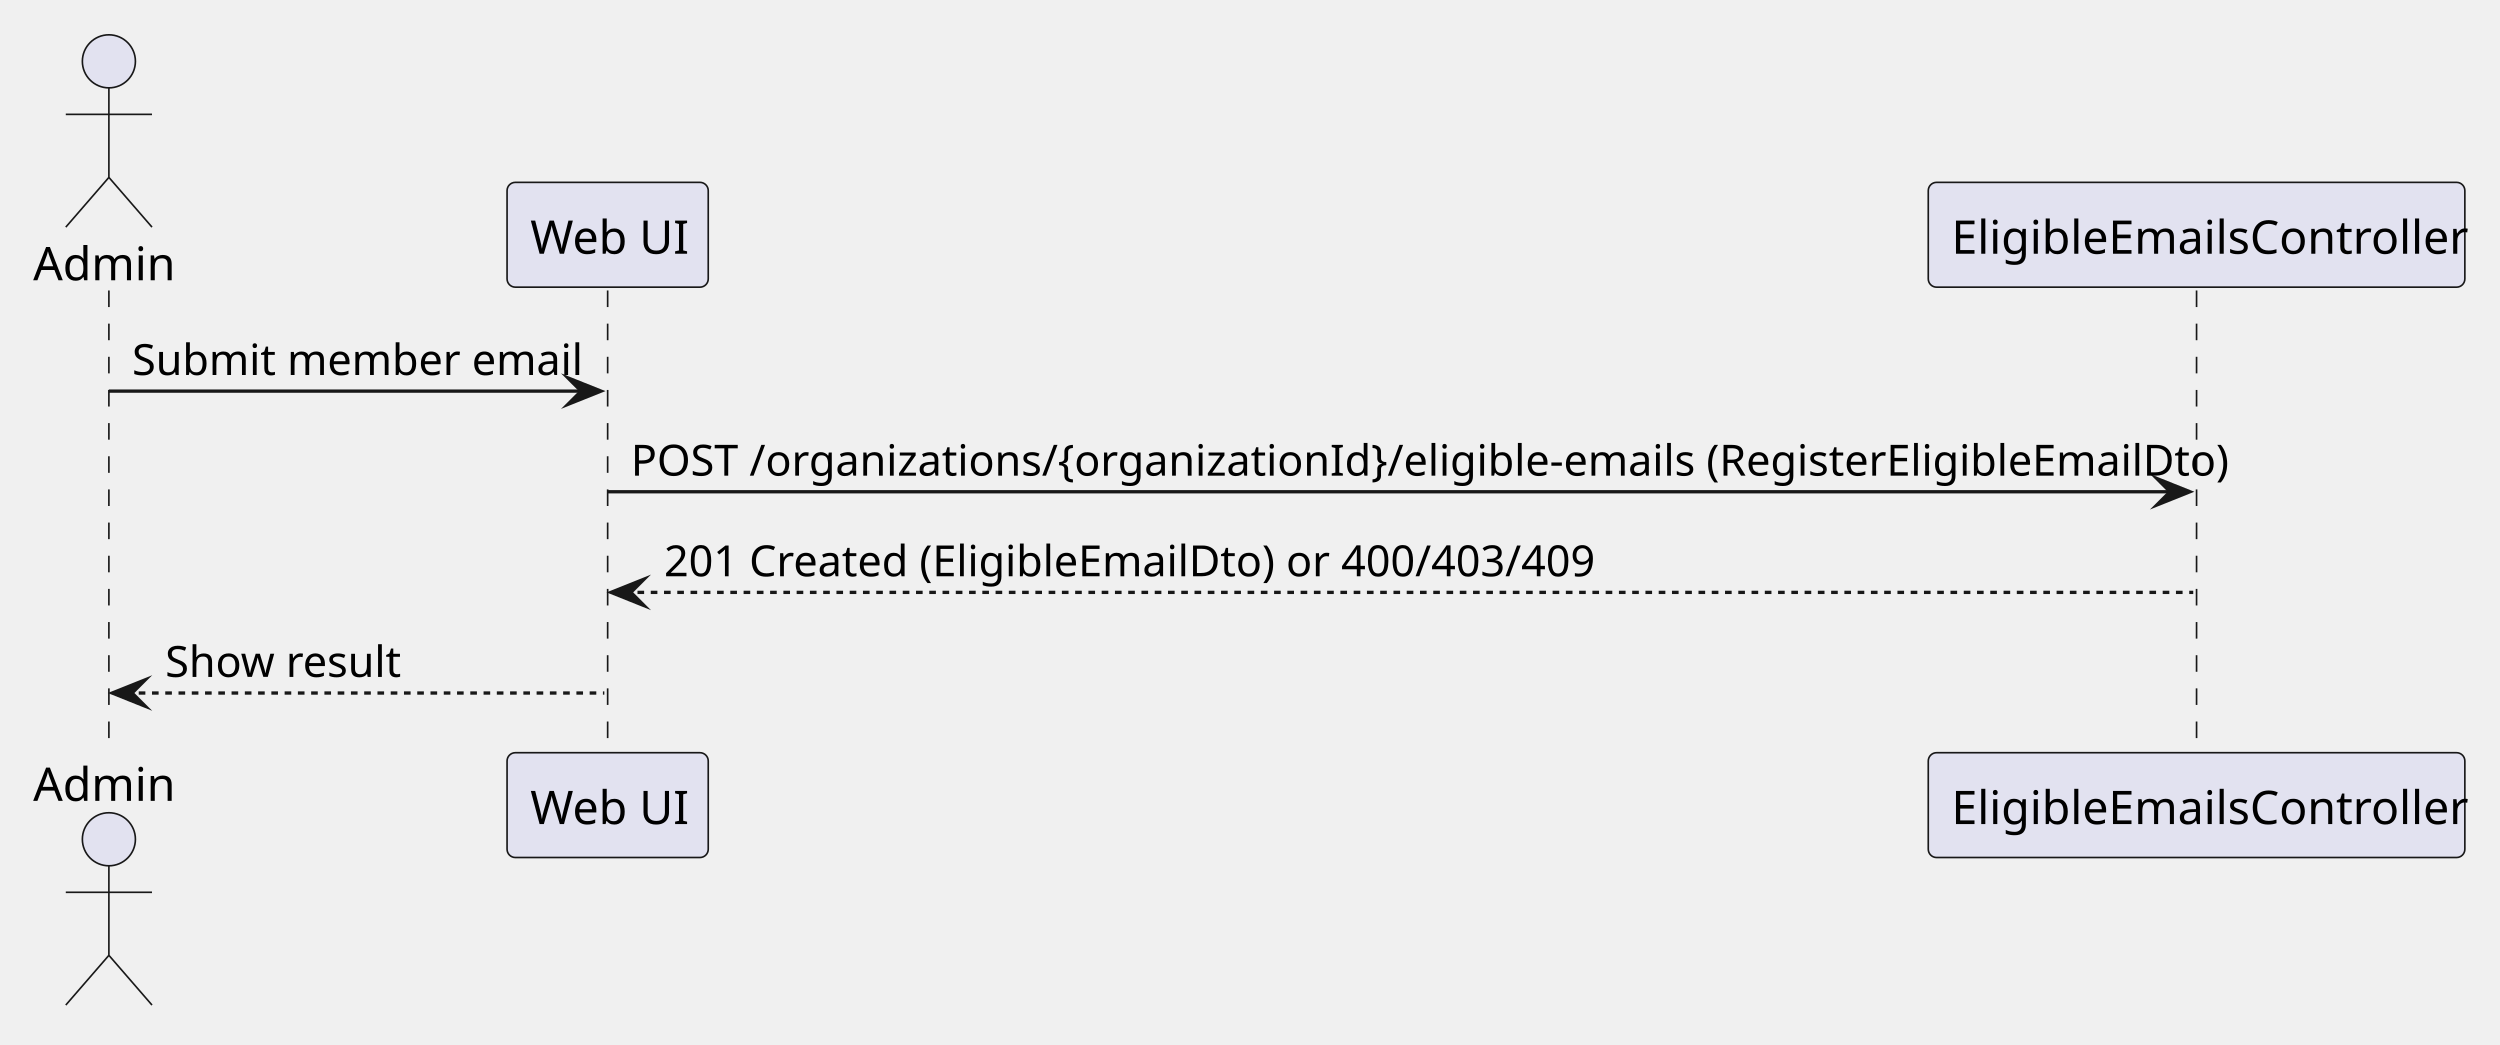
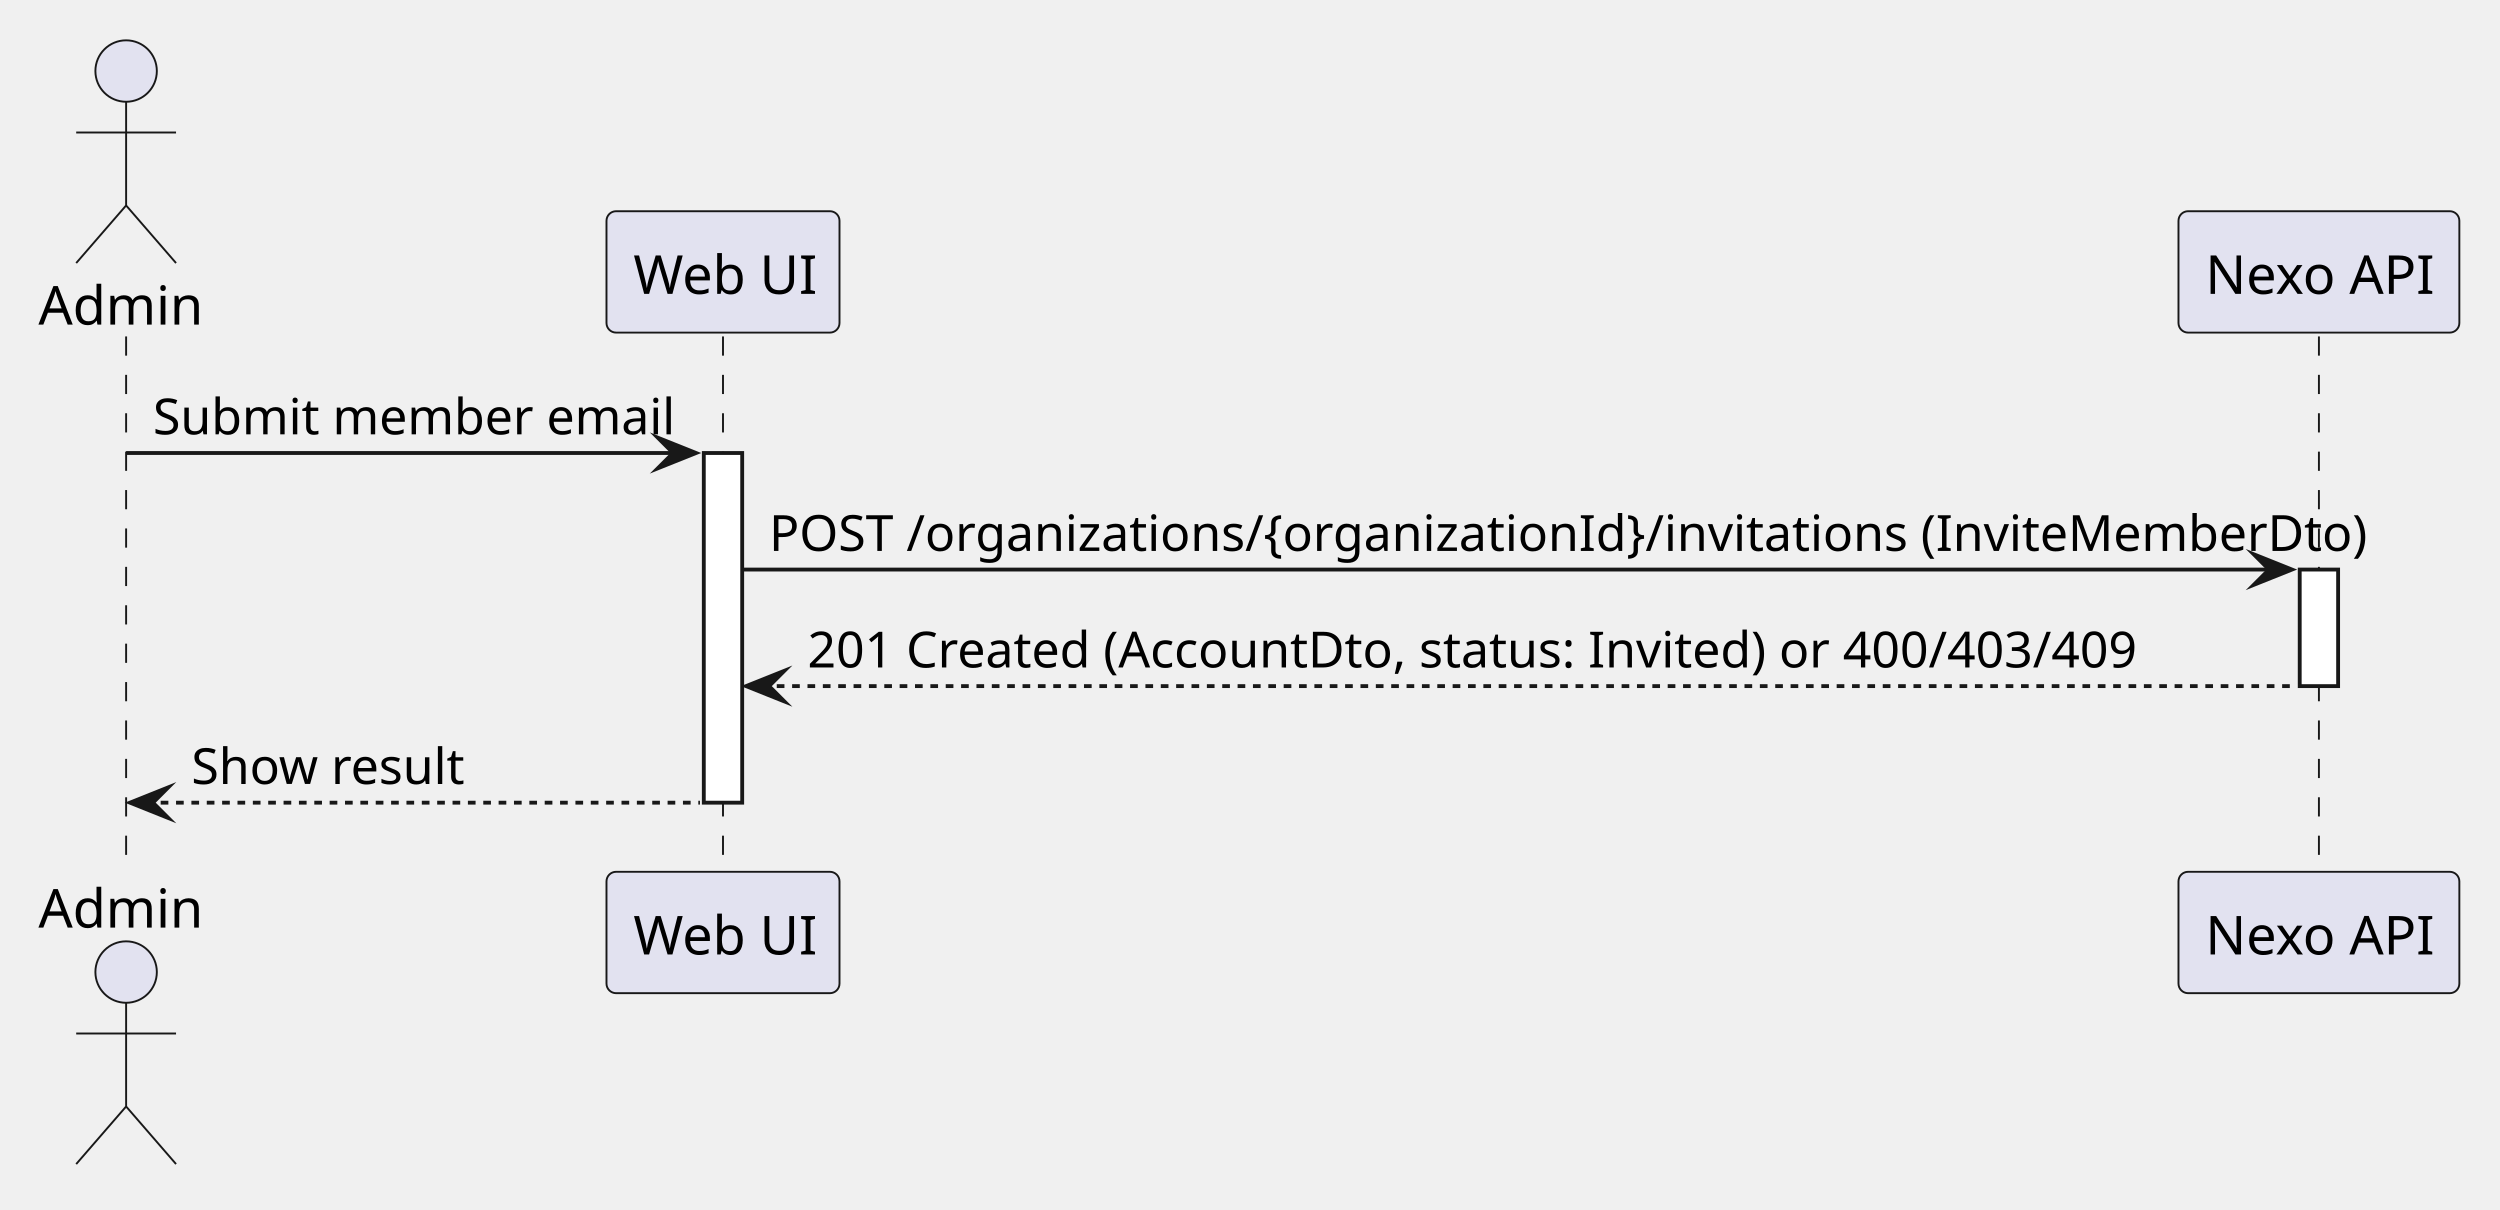
- <svg xmlns="http://www.w3.org/2000/svg" version="1.1" data-diagram-type="SEQUENCE" style="width:754px;height:315px;background:#FFFFFF;" width="754px" height="315px" viewBox="0 0 754 315" zoomAndPan="magnify" preserveAspectRatio="none" contentStyleType="text/css">
+ <svg xmlns="http://www.w3.org/2000/svg" version="1.1" data-diagram-type="SEQUENCE" style="width:651px;height:315px;background:#FFFFFF;" width="651px" height="315px" viewBox="0 0 651 315" zoomAndPan="magnify" preserveAspectRatio="none" contentStyleType="text/css">
  <defs />
  <g font-family="sans-serif" lengthAdjust="spacing">
    <g>
      <rect x="29.341" y="87.609" width="8" height="139.406" fill="#000" fill-opacity="0" />
      <line x1="32.841" y1="87.609" x2="32.841" y2="227.016" style="stroke:#181818;stroke-width:0.5;stroke-dasharray:5,5;" />
    </g>
    <g>
-       <rect x="179.768" y="87.609" width="8" height="139.406" fill="#000" fill-opacity="0" />
-       <line x1="183.268" y1="87.609" x2="183.268" y2="227.016" style="stroke:#181818;stroke-width:0.5;stroke-dasharray:5,5;" />
+       <rect x="184.768" y="87.609" width="8" height="139.406" fill="#000" fill-opacity="0" />
+       <line x1="188.268" y1="87.609" x2="188.268" y2="227.016" style="stroke:#181818;stroke-width:0.5;stroke-dasharray:5,5;" />
    </g>
    <g>
-       <rect x="658.983" y="87.609" width="8" height="139.406" fill="#000" fill-opacity="0" />
-       <line x1="662.483" y1="87.609" x2="662.483" y2="227.016" style="stroke:#181818;stroke-width:0.5;stroke-dasharray:5,5;" />
+       <rect x="183.268" y="117.961" width="10" height="91.055" fill="#FFF" style="stroke:#181818;stroke-width:1;" />
+     </g>
+     <g>
+       <rect x="600.346" y="87.609" width="8" height="139.406" fill="#000" fill-opacity="0" />
+       <line x1="603.846" y1="87.609" x2="603.846" y2="227.016" style="stroke:#181818;stroke-width:0.5;stroke-dasharray:5,5;" />
+     </g>
+     <g>
+       <rect x="598.846" y="148.313" width="10" height="30.352" fill="#FFF" style="stroke:#181818;stroke-width:1;" />
    </g>
    <text x="10" y="84.533" fill="#000" font-size="14" textLength="39.683">Admin</text>
    <ellipse cx="32.841" cy="18.5" rx="8" ry="8" fill="#E2E2F0" style="stroke:#181818;stroke-width:0.5;" />
    <path d="M32.841,26.5 L32.841,53.5 M19.841,34.5 L45.841,34.5 M32.841,53.5 L19.841,68.5 M32.841,53.5 L45.841,68.5" style="stroke:#181818;stroke-width:0.5;" fill="none" />
-     <rect x="152.93" y="55" width="60.676" height="31.609" fill="#E2E2F0" style="stroke:#181818;stroke-width:0.5;" rx="2.5" ry="2.5" />
-     <text x="159.93" y="76.533" fill="#000" font-size="14" textLength="46.676">Web UI</text>
-     <rect x="581.566" y="55" width="161.834" height="31.609" fill="#E2E2F0" style="stroke:#181818;stroke-width:0.5;" rx="2.5" ry="2.5" />
-     <text x="588.566" y="76.533" fill="#000" font-size="14" textLength="147.834">EligibleEmailsController</text>
+     <rect x="157.93" y="55" width="60.676" height="31.609" fill="#E2E2F0" style="stroke:#181818;stroke-width:0.5;" rx="2.5" ry="2.5" />
+     <text x="164.93" y="76.533" fill="#000" font-size="14" textLength="46.676">Web UI</text>
+     <rect x="567.277" y="55" width="73.138" height="31.609" fill="#E2E2F0" style="stroke:#181818;stroke-width:0.5;" rx="2.5" ry="2.5" />
+     <text x="574.277" y="76.533" fill="#000" font-size="14" textLength="59.138">Nexo API</text>
    <text x="10" y="241.549" fill="#000" font-size="14" textLength="39.683">Admin</text>
    <ellipse cx="32.841" cy="253.125" rx="8" ry="8" fill="#E2E2F0" style="stroke:#181818;stroke-width:0.5;" />
    <path d="M32.841,261.125 L32.841,288.125 M19.841,269.125 L45.841,269.125 M32.841,288.125 L19.841,303.125 M32.841,288.125 L45.841,303.125" style="stroke:#181818;stroke-width:0.5;" fill="none" />
-     <rect x="152.93" y="227.016" width="60.676" height="31.609" fill="#E2E2F0" style="stroke:#181818;stroke-width:0.5;" rx="2.5" ry="2.5" />
-     <text x="159.93" y="248.549" fill="#000" font-size="14" textLength="46.676">Web UI</text>
-     <rect x="581.566" y="227.016" width="161.834" height="31.609" fill="#E2E2F0" style="stroke:#181818;stroke-width:0.5;" rx="2.5" ry="2.5" />
-     <text x="588.566" y="248.549" fill="#000" font-size="14" textLength="147.834">EligibleEmailsController</text>
+     <rect x="157.93" y="227.016" width="60.676" height="31.609" fill="#E2E2F0" style="stroke:#181818;stroke-width:0.5;" rx="2.5" ry="2.5" />
+     <text x="164.93" y="248.549" fill="#000" font-size="14" textLength="46.676">Web UI</text>
+     <rect x="567.277" y="227.016" width="73.138" height="31.609" fill="#E2E2F0" style="stroke:#181818;stroke-width:0.5;" rx="2.5" ry="2.5" />
+     <text x="574.277" y="248.549" fill="#000" font-size="14" textLength="59.138">Nexo API</text>
    <polygon points="171.268,113.961,181.268,117.961,171.268,121.961,175.268,117.961" fill="#181818" style="stroke:#181818;stroke-width:1;stroke-linejoin:miter;stroke-miterlimit:10;" />
    <line x1="32.841" y1="117.961" x2="177.268" y2="117.961" style="stroke:#181818;stroke-width:1;" />
    <text x="39.841" y="113.104" fill="#000" font-size="13" textLength="126.426">Submit member email</text>
-     <polygon points="650.483,144.313,660.483,148.313,650.483,152.313,654.483,148.313" fill="#181818" style="stroke:#181818;stroke-width:1;stroke-linejoin:miter;stroke-miterlimit:10;" />
-     <line x1="183.268" y1="148.313" x2="656.483" y2="148.313" style="stroke:#181818;stroke-width:1;" />
-     <text x="190.268" y="143.456" fill="#000" font-size="13" textLength="455.216">POST /organizations/{organizationId}/eligible-emails (RegisterEligibleEmailDto)</text>
-     <polygon points="194.268,174.664,184.268,178.664,194.268,182.664,190.268,178.664" fill="#181818" style="stroke:#181818;stroke-width:1;stroke-linejoin:miter;stroke-miterlimit:10;" />
-     <line x1="188.268" y1="178.664" x2="661.483" y2="178.664" style="stroke:#181818;stroke-width:1;stroke-dasharray:2,2;" />
-     <text x="200.268" y="173.808" fill="#000" font-size="13" textLength="269.547">201 Created (EligibleEmailDto) or 400/403/409</text>
+     <polygon points="586.846,144.313,596.846,148.313,586.846,152.313,590.846,148.313" fill="#181818" style="stroke:#181818;stroke-width:1;stroke-linejoin:miter;stroke-miterlimit:10;" />
+     <line x1="193.268" y1="148.313" x2="592.846" y2="148.313" style="stroke:#181818;stroke-width:1;" />
+     <text x="200.268" y="143.456" fill="#000" font-size="13" textLength="386.579">POST /organizations/{organizationId}/invitations (InviteMemberDto)</text>
+     <polygon points="204.268,174.664,194.268,178.664,204.268,182.664,200.268,178.664" fill="#181818" style="stroke:#181818;stroke-width:1;stroke-linejoin:miter;stroke-miterlimit:10;" />
+     <line x1="198.268" y1="178.664" x2="597.846" y2="178.664" style="stroke:#181818;stroke-width:1;stroke-dasharray:2,2;" />
+     <text x="210.268" y="173.808" fill="#000" font-size="13" textLength="329.532">201 Created (AccountDto, status: Invited) or 400/403/409</text>
    <polygon points="43.841,205.016,33.841,209.016,43.841,213.016,39.841,209.016" fill="#181818" style="stroke:#181818;stroke-width:1;stroke-linejoin:miter;stroke-miterlimit:10;" />
    <line x1="37.841" y1="209.016" x2="182.268" y2="209.016" style="stroke:#181818;stroke-width:1;stroke-dasharray:2,2;" />
    <text x="49.841" y="204.159" fill="#000" font-size="13" textLength="67.92">Show result</text>
  </g>
</svg>
